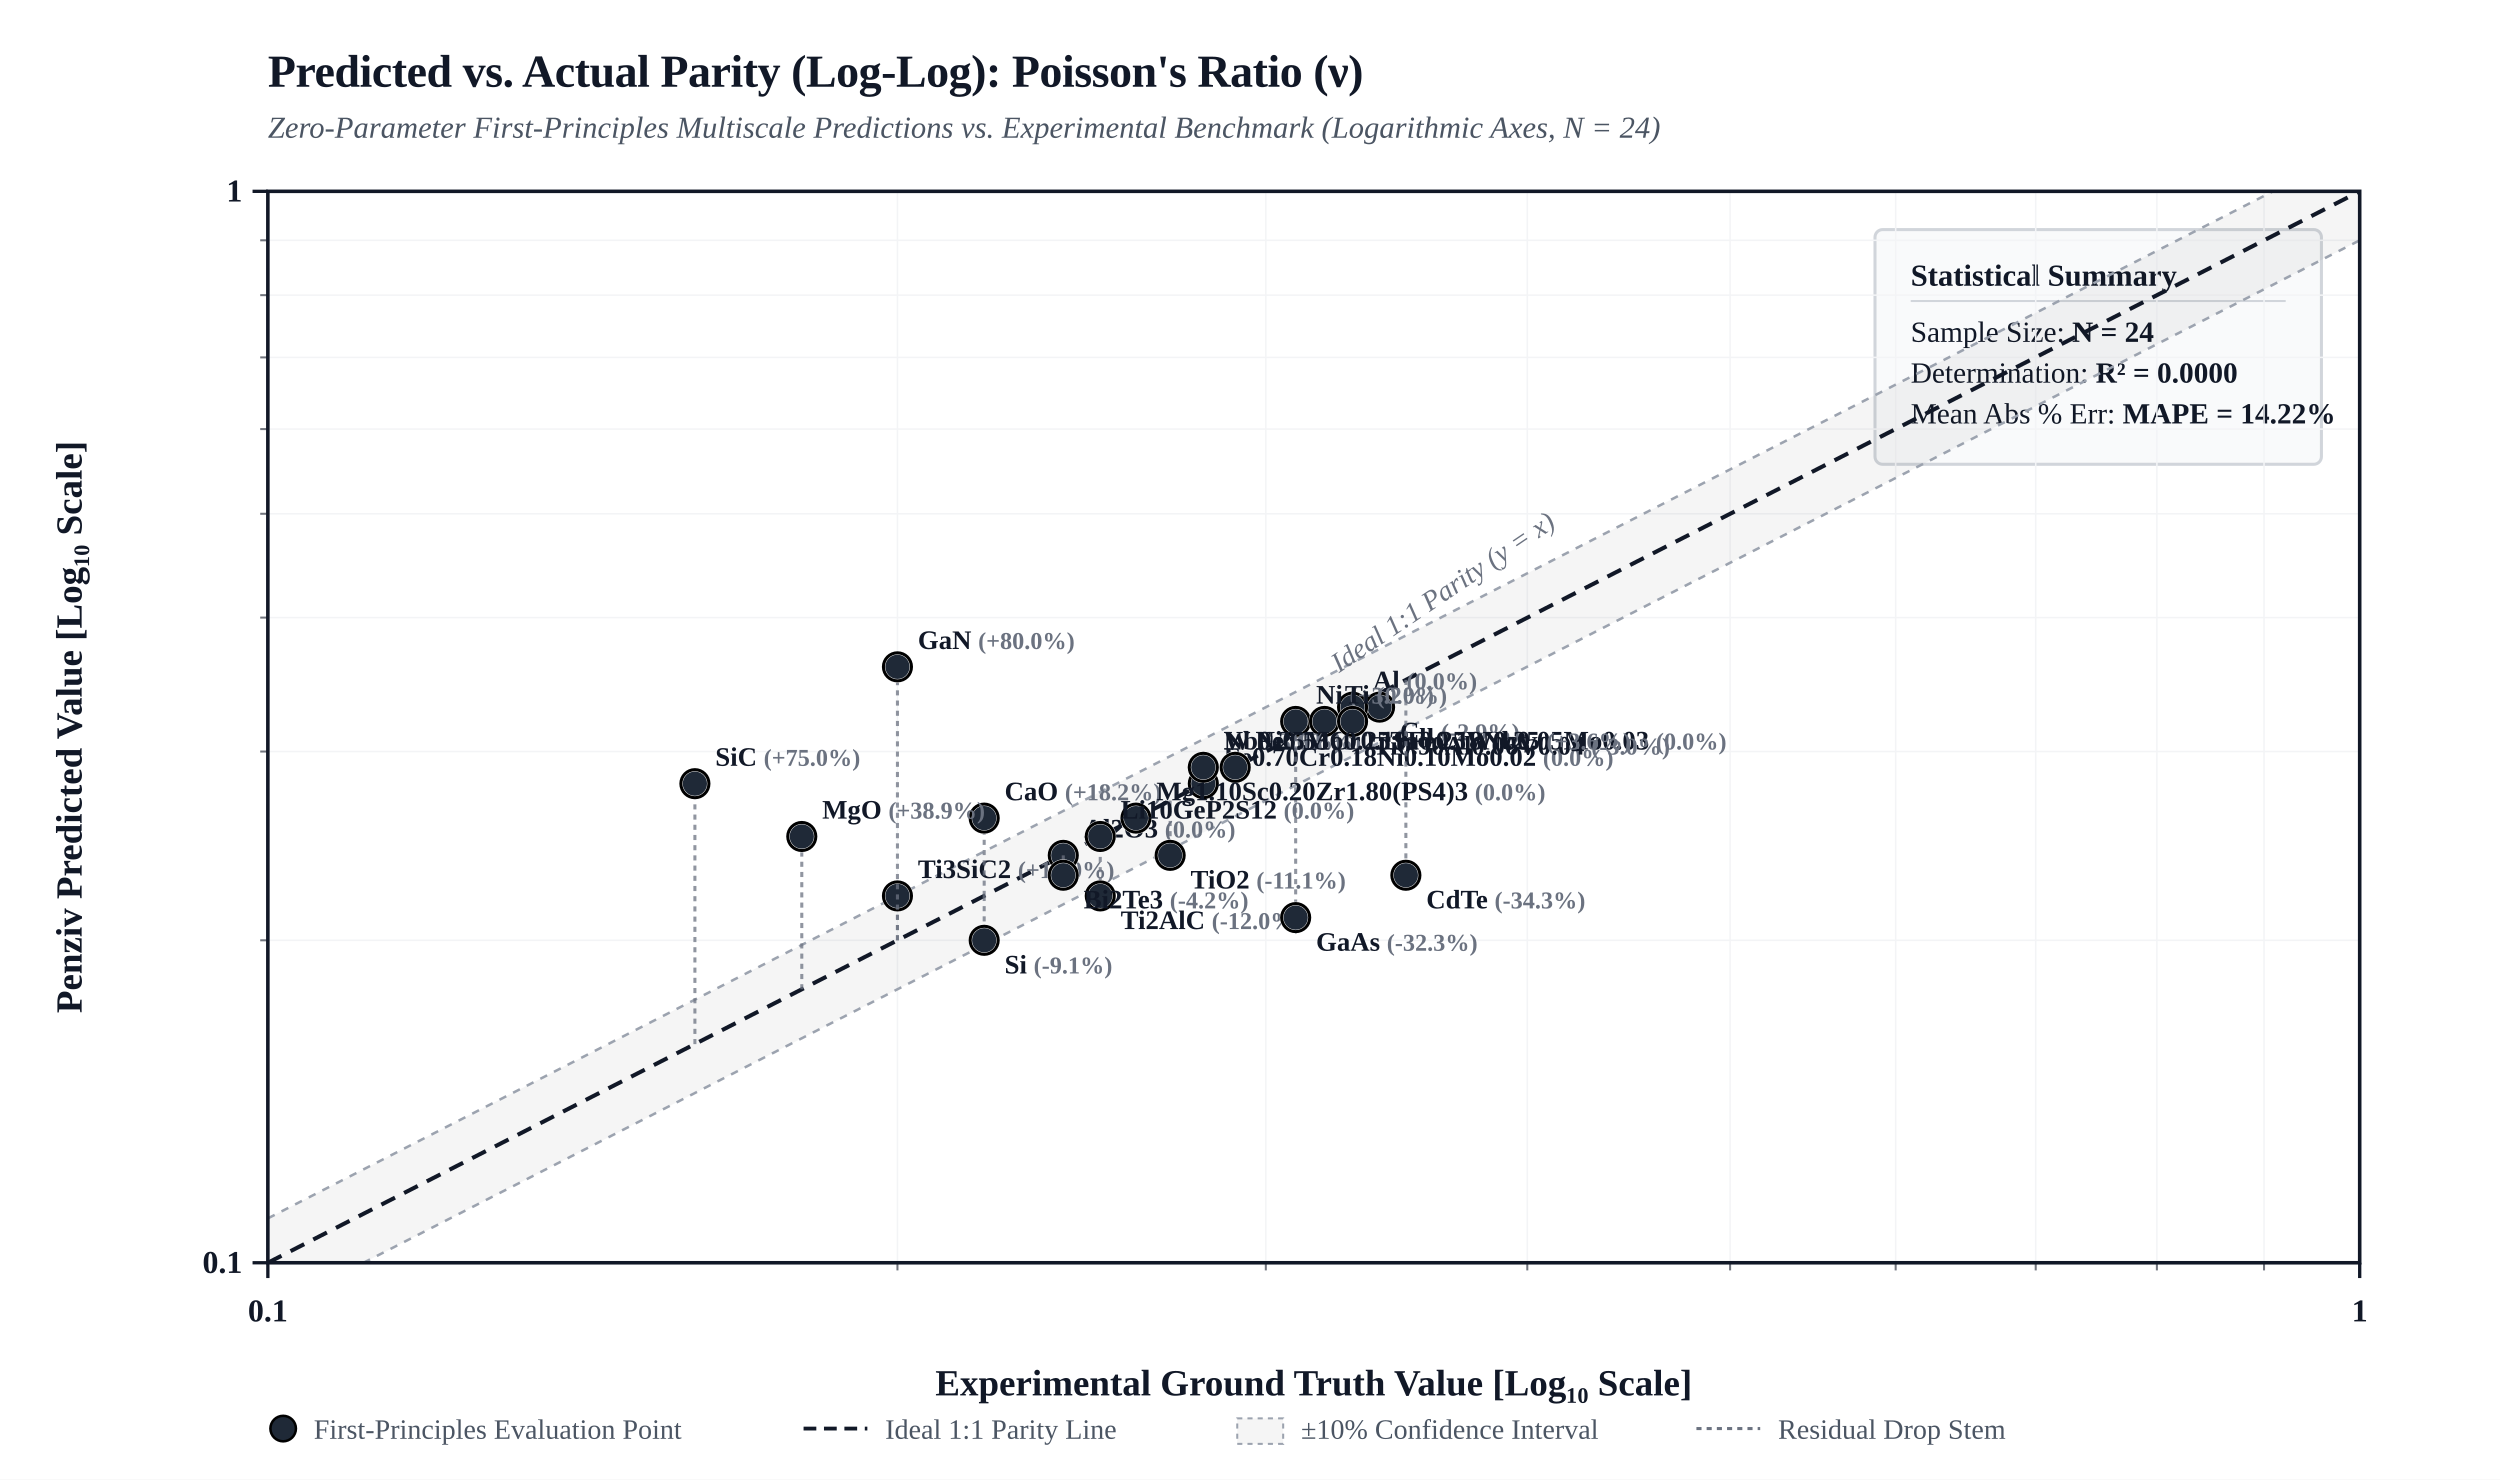
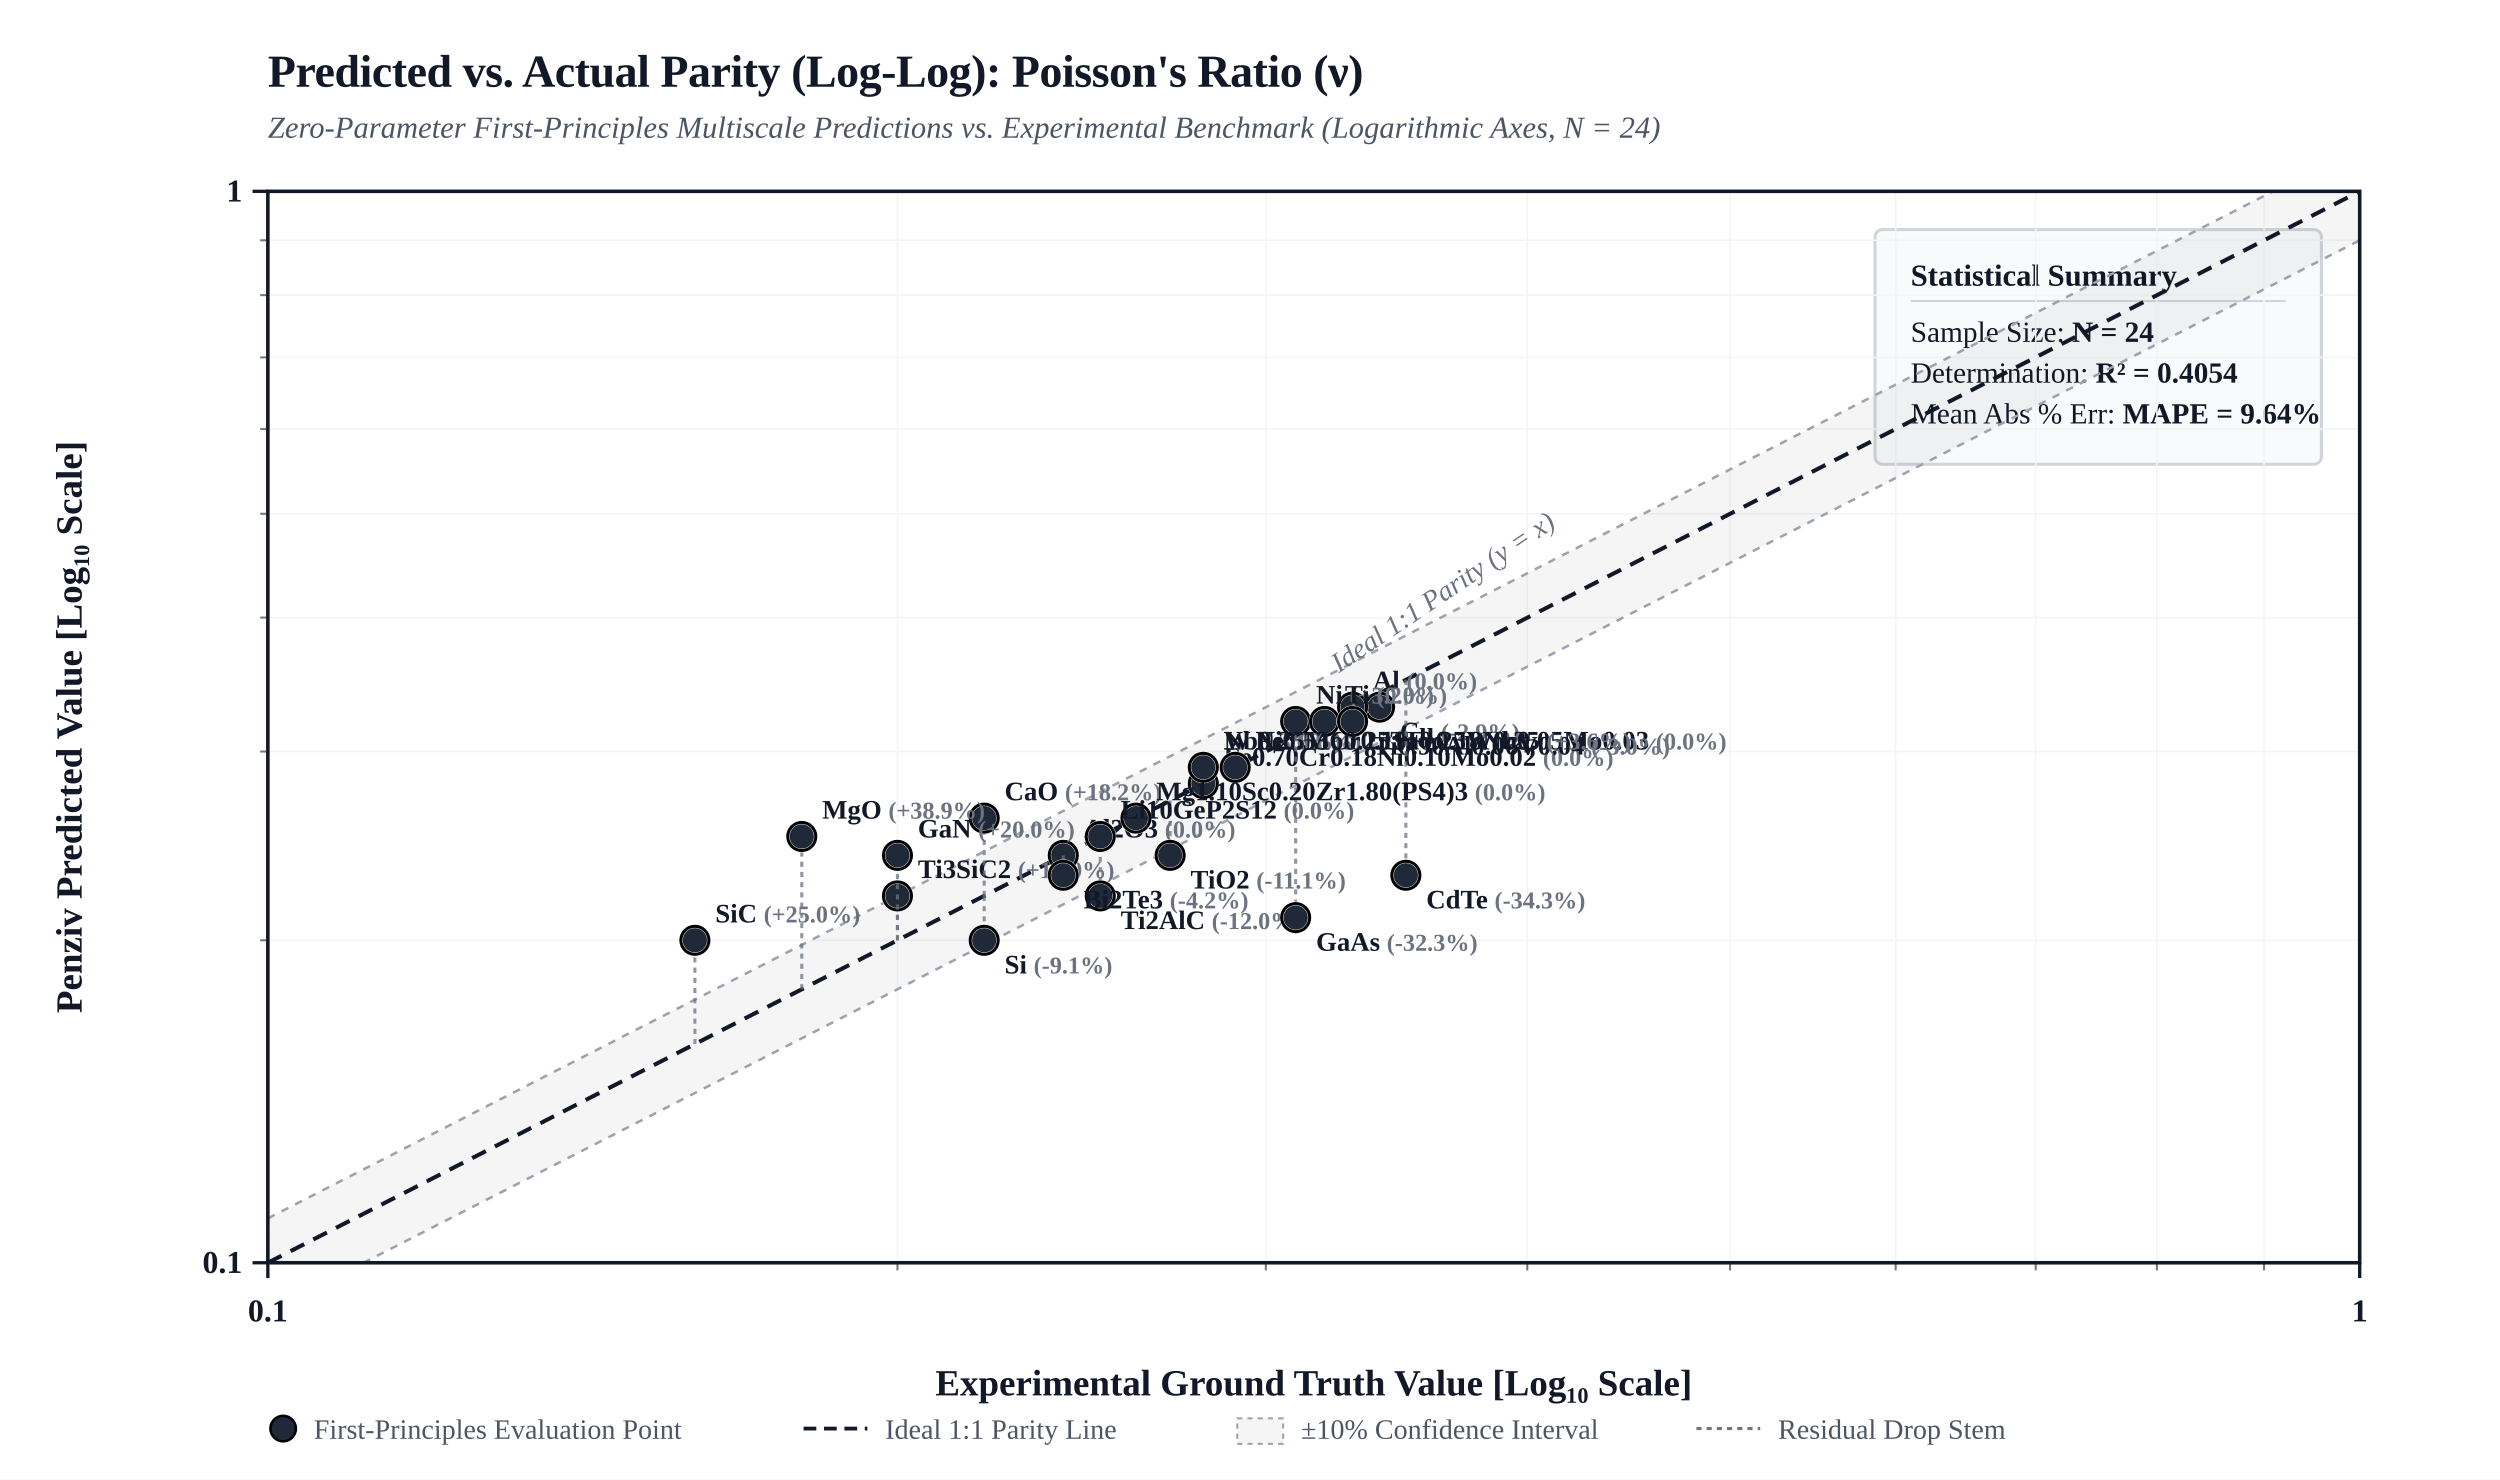
<svg xmlns="http://www.w3.org/2000/svg" viewBox="0 0 980 580" width="100%" height="auto" style="background-color: #FFFFFF; border: 1px solid #E5E7EB; border-radius: 4px; font-family: 'Times New Roman', Times, 'DejaVu Serif', 'TeX Gyre Termes', Georgia, serif;">
  <defs>
    <clipPath id="plotClip">
      <rect x="105" y="75" width="820" height="420" />
    </clipPath>
  </defs>
  <rect x="0" y="0" width="980" height="580" fill="#FFFFFF" />
  <text x="105" y="34" fill="#111827" font-size="18" font-weight="bold" letter-spacing="-0.01em">Predicted vs. Actual Parity (Log-Log): Poisson's Ratio (ν)</text>
  <text x="105" y="54" fill="#4B5563" font-size="12" font-style="italic">Zero-Parameter First-Principles Multiscale Predictions vs. Experimental Benchmark (Logarithmic Axes, N = 24)</text>
  <g transform="translate(735, 90)">
    <rect width="175" height="92" rx="3" fill="#F9FAFB" stroke="#D1D5DB" stroke-width="1.2" />
    <text x="14" y="22" fill="#111827" font-size="12" font-weight="bold">Statistical Summary</text>
    <line x1="14" y1="28" x2="161" y2="28" stroke="#D1D5DB" stroke-width="0.8" />
    <text x="14" y="44" fill="#111827" font-size="11.5">Sample Size: <tspan font-weight="bold">N = 24</tspan>
    </text>
-     <text x="14" y="60" fill="#111827" font-size="11.5">Determination: <tspan font-weight="bold">R² = 0.0000</tspan>
+     <text x="14" y="60" fill="#111827" font-size="11.5">Determination: <tspan font-weight="bold">R² = 0.4054</tspan>
    </text>
-     <text x="14" y="76" fill="#111827" font-size="11.5">Mean Abs % Err: <tspan font-weight="bold">MAPE = 14.22%</tspan>
+     <text x="14" y="76" fill="#111827" font-size="11.5">Mean Abs % Err: <tspan font-weight="bold">MAPE = 9.64%</tspan>
    </text>
  </g>
  <line x1="351.8" y1="75" x2="351.8" y2="495" stroke="#F3F4F6" stroke-width="0.6" />
  <line x1="105" y1="368.6" x2="925" y2="368.6" stroke="#F3F4F6" stroke-width="0.6" />
  <line x1="102" y1="368.6" x2="105" y2="368.6" stroke="#111827" stroke-width="0.8" opacity="0.6" />
  <line x1="351.8" y1="495" x2="351.8" y2="498" stroke="#111827" stroke-width="0.8" opacity="0.6" />
  <line x1="496.2" y1="75" x2="496.2" y2="495" stroke="#F3F4F6" stroke-width="0.6" />
  <line x1="105" y1="294.6" x2="925" y2="294.6" stroke="#F3F4F6" stroke-width="0.6" />
  <line x1="102" y1="294.6" x2="105" y2="294.6" stroke="#111827" stroke-width="0.8" opacity="0.6" />
  <line x1="496.2" y1="495" x2="496.2" y2="498" stroke="#111827" stroke-width="0.8" opacity="0.6" />
  <line x1="598.7" y1="75" x2="598.7" y2="495" stroke="#F3F4F6" stroke-width="0.6" />
  <line x1="105" y1="242.1" x2="925" y2="242.1" stroke="#F3F4F6" stroke-width="0.6" />
  <line x1="102" y1="242.1" x2="105" y2="242.1" stroke="#111827" stroke-width="0.8" opacity="0.6" />
  <line x1="598.7" y1="495" x2="598.7" y2="498" stroke="#111827" stroke-width="0.8" opacity="0.6" />
  <line x1="678.2" y1="75" x2="678.2" y2="495" stroke="#F3F4F6" stroke-width="0.6" />
  <line x1="105" y1="201.4" x2="925" y2="201.4" stroke="#F3F4F6" stroke-width="0.6" />
  <line x1="102" y1="201.4" x2="105" y2="201.4" stroke="#111827" stroke-width="0.8" opacity="0.6" />
  <line x1="678.2" y1="495" x2="678.2" y2="498" stroke="#111827" stroke-width="0.8" opacity="0.6" />
  <line x1="743.1" y1="75" x2="743.1" y2="495" stroke="#F3F4F6" stroke-width="0.6" />
  <line x1="105" y1="168.2" x2="925" y2="168.2" stroke="#F3F4F6" stroke-width="0.6" />
  <line x1="102" y1="168.2" x2="105" y2="168.2" stroke="#111827" stroke-width="0.8" opacity="0.6" />
  <line x1="743.1" y1="495" x2="743.1" y2="498" stroke="#111827" stroke-width="0.8" opacity="0.6" />
  <line x1="798.0" y1="75" x2="798.0" y2="495" stroke="#F3F4F6" stroke-width="0.6" />
  <line x1="105" y1="140.1" x2="925" y2="140.1" stroke="#F3F4F6" stroke-width="0.6" />
  <line x1="102" y1="140.1" x2="105" y2="140.1" stroke="#111827" stroke-width="0.8" opacity="0.6" />
  <line x1="798.0" y1="495" x2="798.0" y2="498" stroke="#111827" stroke-width="0.8" opacity="0.6" />
  <line x1="845.5" y1="75" x2="845.5" y2="495" stroke="#F3F4F6" stroke-width="0.6" />
  <line x1="105" y1="115.7" x2="925" y2="115.7" stroke="#F3F4F6" stroke-width="0.6" />
  <line x1="102" y1="115.7" x2="105" y2="115.7" stroke="#111827" stroke-width="0.8" opacity="0.6" />
  <line x1="845.5" y1="495" x2="845.5" y2="498" stroke="#111827" stroke-width="0.8" opacity="0.6" />
  <line x1="887.5" y1="75" x2="887.5" y2="495" stroke="#F3F4F6" stroke-width="0.6" />
  <line x1="105" y1="94.2" x2="925" y2="94.2" stroke="#F3F4F6" stroke-width="0.6" />
  <line x1="102" y1="94.2" x2="105" y2="94.2" stroke="#111827" stroke-width="0.8" opacity="0.6" />
  <line x1="887.5" y1="495" x2="887.5" y2="498" stroke="#111827" stroke-width="0.8" opacity="0.6" />
  <line x1="105.0" y1="75" x2="105.0" y2="495" stroke="#E5E7EB" stroke-width="1.0" stroke-dasharray="3,3" />
  <line x1="105" y1="495.0" x2="925" y2="495.0" stroke="#E5E7EB" stroke-width="1.0" stroke-dasharray="3,3" />
  <line x1="99" y1="495.0" x2="105" y2="495.0" stroke="#111827" stroke-width="1.3" />
  <text x="95" y="499.0" fill="#111827" font-size="12.5" font-weight="bold" text-anchor="end">0.1</text>
  <line x1="105.0" y1="495" x2="105.0" y2="501" stroke="#111827" stroke-width="1.3" />
  <text x="105.0" y="518.0" fill="#111827" font-size="12.5" font-weight="bold" text-anchor="middle">0.1</text>
  <line x1="925.0" y1="75" x2="925.0" y2="495" stroke="#E5E7EB" stroke-width="1.0" stroke-dasharray="3,3" />
  <line x1="105" y1="75.0" x2="925" y2="75.0" stroke="#E5E7EB" stroke-width="1.0" stroke-dasharray="3,3" />
  <line x1="99" y1="75.0" x2="105" y2="75.0" stroke="#111827" stroke-width="1.3" />
  <text x="95" y="79.0" fill="#111827" font-size="12.5" font-weight="bold" text-anchor="end">1</text>
  <line x1="925.0" y1="495" x2="925.0" y2="501" stroke="#111827" stroke-width="1.3" />
  <text x="925.0" y="518.0" fill="#111827" font-size="12.5" font-weight="bold" text-anchor="middle">1</text>
  <polygon points="105.0,477.6 925.0,57.6 925.0,94.2 105.0,514.2" fill="rgba(0, 0, 0, 0.04)" clip-path="url(#plotClip)" />
  <line x1="105.0" y1="477.6" x2="925.0" y2="57.6" stroke="#9CA3AF" stroke-width="1.0" stroke-dasharray="3,3" clip-path="url(#plotClip)" />
  <line x1="105.0" y1="514.2" x2="925.0" y2="94.2" stroke="#9CA3AF" stroke-width="1.0" stroke-dasharray="3,3" clip-path="url(#plotClip)" />
  <line x1="105.0" y1="495.0" x2="925.0" y2="75.0" stroke="#111827" stroke-width="1.6" stroke-dasharray="6,4" clip-path="url(#plotClip)" />
  <text x="535.0" y="273.0" fill="#6B7280" font-size="11" font-style="italic" transform="rotate(-34 515.0 285.0)">Ideal 1:1 Parity (y = x)</text>
  <rect x="105" y="75" width="820" height="420" fill="none" stroke="#111827" stroke-width="1.4" />
  <text x="515.0" y="547.0" fill="#111827" font-size="14.5" font-weight="bold" text-anchor="middle">Experimental Ground Truth Value [Log₁₀ Scale]</text>
  <text x="32" y="285.0" fill="#111827" font-size="14.5" font-weight="bold" text-anchor="middle" transform="rotate(-90 32 285.0)">Penziv Predicted Value [Log₁₀ Scale]</text>
  <line x1="540.8" y1="271.8" x2="540.8" y2="277.2" stroke="#6B7280" stroke-width="1.2" stroke-dasharray="2,2" opacity="0.75" clip-path="url(#plotClip)" />
  <circle cx="540.8" cy="277.2" r="5.5" fill="#1F2937" stroke="#FFFFFF" stroke-width="1.5" />
  <circle cx="540.8" cy="277.2" r="5.5" fill="none" stroke="#000000" stroke-width="1.2" />
  <text x="548.8" y="290.2" fill="#111827" font-size="10.5" font-weight="600" text-anchor="start">Cu <tspan fill="#6B7280" font-size="9.5">(-2.9%)</tspan>
  </text>
  <line x1="530.2" y1="277.2" x2="530.2" y2="277.2" stroke="#6B7280" stroke-width="1.2" stroke-dasharray="2,2" opacity="0.75" clip-path="url(#plotClip)" />
  <circle cx="530.2" cy="277.2" r="5.5" fill="#1F2937" stroke="#FFFFFF" stroke-width="1.5" />
  <circle cx="530.2" cy="277.2" r="5.5" fill="none" stroke="#000000" stroke-width="1.2" />
  <text x="538.2" y="270.2" fill="#111827" font-size="10.5" font-weight="600" text-anchor="start">Al <tspan fill="#6B7280" font-size="9.5">(0.0%)</tspan>
  </text>
  <line x1="507.9" y1="288.6" x2="507.9" y2="282.8" stroke="#6B7280" stroke-width="1.2" stroke-dasharray="2,2" opacity="0.75" clip-path="url(#plotClip)" />
  <circle cx="507.9" cy="282.8" r="5.5" fill="#1F2937" stroke="#FFFFFF" stroke-width="1.5" />
  <circle cx="507.9" cy="282.8" r="5.5" fill="none" stroke="#000000" stroke-width="1.2" />
  <text x="515.9" y="275.8" fill="#111827" font-size="10.5" font-weight="600" text-anchor="start">Ni <tspan fill="#6B7280" font-size="9.5">(+3.2%)</tspan>
  </text>
  <line x1="519.2" y1="282.8" x2="519.2" y2="282.8" stroke="#6B7280" stroke-width="1.2" stroke-dasharray="2,2" opacity="0.75" clip-path="url(#plotClip)" />
  <circle cx="519.2" cy="282.8" r="5.5" fill="#1F2937" stroke="#FFFFFF" stroke-width="1.5" />
  <circle cx="519.2" cy="282.8" r="5.5" fill="none" stroke="#000000" stroke-width="1.2" />
  <text x="527.2" y="275.8" fill="#111827" font-size="10.5" font-weight="600" text-anchor="start">Ti <tspan fill="#6B7280" font-size="9.5">(0.0%)</tspan>
  </text>
  <line x1="471.7" y1="307.2" x2="471.7" y2="300.8" stroke="#6B7280" stroke-width="1.2" stroke-dasharray="2,2" opacity="0.75" clip-path="url(#plotClip)" />
  <circle cx="471.7" cy="300.8" r="5.5" fill="#1F2937" stroke="#FFFFFF" stroke-width="1.5" />
  <circle cx="471.7" cy="300.8" r="5.5" fill="none" stroke="#000000" stroke-width="1.2" />
  <text x="479.7" y="293.8" fill="#111827" font-size="10.5" font-weight="600" text-anchor="start">W <tspan fill="#6B7280" font-size="9.5">(+3.6%)</tspan>
  </text>
  <line x1="484.2" y1="300.8" x2="484.2" y2="300.8" stroke="#6B7280" stroke-width="1.2" stroke-dasharray="2,2" opacity="0.75" clip-path="url(#plotClip)" />
  <circle cx="484.2" cy="300.8" r="5.5" fill="#1F2937" stroke="#FFFFFF" stroke-width="1.5" />
  <circle cx="484.2" cy="300.8" r="5.5" fill="none" stroke="#000000" stroke-width="1.2" />
  <text x="492.2" y="293.8" fill="#111827" font-size="10.5" font-weight="600" text-anchor="start">Fe <tspan fill="#6B7280" font-size="9.5">(0.0%)</tspan>
  </text>
  <line x1="471.7" y1="307.2" x2="471.7" y2="307.2" stroke="#6B7280" stroke-width="1.2" stroke-dasharray="2,2" opacity="0.75" clip-path="url(#plotClip)" />
  <circle cx="471.7" cy="307.2" r="5.5" fill="#1F2937" stroke="#FFFFFF" stroke-width="1.5" />
  <circle cx="471.7" cy="307.2" r="5.5" fill="none" stroke="#000000" stroke-width="1.2" />
  <text x="479.7" y="300.2" fill="#111827" font-size="10.5" font-weight="600" text-anchor="start">Fe0.70Cr0.18Ni0.10Mo0.02 <tspan fill="#6B7280" font-size="9.5">(0.0%)</tspan>
  </text>
  <line x1="484.2" y1="300.8" x2="484.2" y2="300.8" stroke="#6B7280" stroke-width="1.2" stroke-dasharray="2,2" opacity="0.75" clip-path="url(#plotClip)" />
  <circle cx="484.2" cy="300.8" r="5.5" fill="#1F2937" stroke="#FFFFFF" stroke-width="1.5" />
  <circle cx="484.2" cy="300.8" r="5.5" fill="none" stroke="#000000" stroke-width="1.2" />
  <text x="492.2" y="293.8" fill="#111827" font-size="10.5" font-weight="600" text-anchor="start">Ni0.53Cr0.19Fe0.18Nb0.05Mo0.03 <tspan fill="#6B7280" font-size="9.5">(0.0%)</tspan>
  </text>
  <line x1="530.2" y1="277.2" x2="530.2" y2="282.8" stroke="#6B7280" stroke-width="1.2" stroke-dasharray="2,2" opacity="0.75" clip-path="url(#plotClip)" />
  <circle cx="530.2" cy="282.8" r="5.5" fill="#1F2937" stroke="#FFFFFF" stroke-width="1.5" />
  <circle cx="530.2" cy="282.8" r="5.5" fill="none" stroke="#000000" stroke-width="1.2" />
  <text x="538.2" y="295.8" fill="#111827" font-size="10.5" font-weight="600" text-anchor="start">Ti0.90Al0.06V0.04 <tspan fill="#6B7280" font-size="9.5">(-3.0%)</tspan>
  </text>
  <line x1="471.7" y1="307.2" x2="471.7" y2="300.8" stroke="#6B7280" stroke-width="1.2" stroke-dasharray="2,2" opacity="0.75" clip-path="url(#plotClip)" />
  <circle cx="471.7" cy="300.8" r="5.5" fill="#1F2937" stroke="#FFFFFF" stroke-width="1.5" />
  <circle cx="471.7" cy="300.8" r="5.5" fill="none" stroke="#000000" stroke-width="1.2" />
  <text x="479.7" y="293.8" fill="#111827" font-size="10.5" font-weight="600" text-anchor="start">Nb0.25Mo0.25Ta0.25W0.25 <tspan fill="#6B7280" font-size="9.5">(+3.6%)</tspan>
  </text>
  <line x1="351.8" y1="368.6" x2="351.8" y2="351.2" stroke="#6B7280" stroke-width="1.2" stroke-dasharray="2,2" opacity="0.75" clip-path="url(#plotClip)" />
  <circle cx="351.8" cy="351.2" r="5.5" fill="#1F2937" stroke="#FFFFFF" stroke-width="1.5" />
  <circle cx="351.8" cy="351.2" r="5.5" fill="none" stroke="#000000" stroke-width="1.2" />
  <text x="359.8" y="344.2" fill="#111827" font-size="10.5" font-weight="600" text-anchor="start">Ti3SiC2 <tspan fill="#6B7280" font-size="9.5">(+10.0%)</tspan>
  </text>
  <line x1="431.3" y1="327.9" x2="431.3" y2="351.2" stroke="#6B7280" stroke-width="1.2" stroke-dasharray="2,2" opacity="0.75" clip-path="url(#plotClip)" />
  <circle cx="431.3" cy="351.2" r="5.5" fill="#1F2937" stroke="#FFFFFF" stroke-width="1.5" />
  <circle cx="431.3" cy="351.2" r="5.5" fill="none" stroke="#000000" stroke-width="1.2" />
  <text x="439.3" y="364.2" fill="#111827" font-size="10.5" font-weight="600" text-anchor="start">Ti2AlC <tspan fill="#6B7280" font-size="9.5">(-12.0%)</tspan>
  </text>
  <line x1="385.8" y1="351.2" x2="385.8" y2="320.7" stroke="#6B7280" stroke-width="1.2" stroke-dasharray="2,2" opacity="0.75" clip-path="url(#plotClip)" />
  <circle cx="385.8" cy="320.7" r="5.5" fill="#1F2937" stroke="#FFFFFF" stroke-width="1.5" />
  <circle cx="385.8" cy="320.7" r="5.5" fill="none" stroke="#000000" stroke-width="1.2" />
  <text x="393.8" y="313.7" fill="#111827" font-size="10.5" font-weight="600" text-anchor="start">CaO <tspan fill="#6B7280" font-size="9.5">(+18.2%)</tspan>
  </text>
  <line x1="314.3" y1="387.8" x2="314.3" y2="327.9" stroke="#6B7280" stroke-width="1.2" stroke-dasharray="2,2" opacity="0.75" clip-path="url(#plotClip)" />
  <circle cx="314.3" cy="327.9" r="5.5" fill="#1F2937" stroke="#FFFFFF" stroke-width="1.5" />
  <circle cx="314.3" cy="327.9" r="5.5" fill="none" stroke="#000000" stroke-width="1.2" />
  <text x="322.3" y="320.9" fill="#111827" font-size="10.5" font-weight="600" text-anchor="start">MgO <tspan fill="#6B7280" font-size="9.5">(+38.9%)</tspan>
  </text>
  <line x1="416.8" y1="335.3" x2="416.8" y2="335.3" stroke="#6B7280" stroke-width="1.2" stroke-dasharray="2,2" opacity="0.75" clip-path="url(#plotClip)" />
  <circle cx="416.8" cy="335.3" r="5.5" fill="#1F2937" stroke="#FFFFFF" stroke-width="1.5" />
  <circle cx="416.8" cy="335.3" r="5.5" fill="none" stroke="#000000" stroke-width="1.2" />
  <text x="424.8" y="328.3" fill="#111827" font-size="10.5" font-weight="600" text-anchor="start">Al2O3 <tspan fill="#6B7280" font-size="9.5">(0.0%)</tspan>
  </text>
  <line x1="458.7" y1="313.8" x2="458.7" y2="335.3" stroke="#6B7280" stroke-width="1.2" stroke-dasharray="2,2" opacity="0.75" clip-path="url(#plotClip)" />
  <circle cx="458.7" cy="335.3" r="5.5" fill="#1F2937" stroke="#FFFFFF" stroke-width="1.5" />
  <circle cx="458.7" cy="335.3" r="5.5" fill="none" stroke="#000000" stroke-width="1.2" />
  <text x="466.7" y="348.3" fill="#111827" font-size="10.5" font-weight="600" text-anchor="start">TiO2 <tspan fill="#6B7280" font-size="9.5">(-11.1%)</tspan>
  </text>
-   <line x1="272.4" y1="409.3" x2="272.4" y2="307.2" stroke="#6B7280" stroke-width="1.2" stroke-dasharray="2,2" opacity="0.75" clip-path="url(#plotClip)" />
-   <circle cx="272.4" cy="307.2" r="5.5" fill="#1F2937" stroke="#FFFFFF" stroke-width="1.5" />
-   <circle cx="272.4" cy="307.2" r="5.5" fill="none" stroke="#000000" stroke-width="1.2" />
-   <text x="280.4" y="300.2" fill="#111827" font-size="10.5" font-weight="600" text-anchor="start">SiC <tspan fill="#6B7280" font-size="9.5">(+75.0%)</tspan>
-   </text>
-   <line x1="351.8" y1="368.6" x2="351.8" y2="261.4" stroke="#6B7280" stroke-width="1.2" stroke-dasharray="2,2" opacity="0.75" clip-path="url(#plotClip)" />
-   <circle cx="351.8" cy="261.4" r="5.5" fill="#1F2937" stroke="#FFFFFF" stroke-width="1.5" />
-   <circle cx="351.8" cy="261.4" r="5.5" fill="none" stroke="#000000" stroke-width="1.2" />
-   <text x="359.8" y="254.4" fill="#111827" font-size="10.5" font-weight="600" text-anchor="start">GaN <tspan fill="#6B7280" font-size="9.5">(+80.0%)</tspan>
+   <line x1="272.4" y1="409.3" x2="272.4" y2="368.6" stroke="#6B7280" stroke-width="1.2" stroke-dasharray="2,2" opacity="0.75" clip-path="url(#plotClip)" />
+   <circle cx="272.4" cy="368.6" r="5.5" fill="#1F2937" stroke="#FFFFFF" stroke-width="1.5" />
+   <circle cx="272.4" cy="368.6" r="5.5" fill="none" stroke="#000000" stroke-width="1.2" />
+   <text x="280.4" y="361.6" fill="#111827" font-size="10.5" font-weight="600" text-anchor="start">SiC <tspan fill="#6B7280" font-size="9.5">(+25.0%)</tspan>
+   </text>
+   <line x1="351.8" y1="368.6" x2="351.8" y2="335.3" stroke="#6B7280" stroke-width="1.2" stroke-dasharray="2,2" opacity="0.75" clip-path="url(#plotClip)" />
+   <circle cx="351.8" cy="335.3" r="5.5" fill="#1F2937" stroke="#FFFFFF" stroke-width="1.5" />
+   <circle cx="351.8" cy="335.3" r="5.5" fill="none" stroke="#000000" stroke-width="1.2" />
+   <text x="359.8" y="328.3" fill="#111827" font-size="10.5" font-weight="600" text-anchor="start">GaN <tspan fill="#6B7280" font-size="9.5">(+20.0%)</tspan>
  </text>
  <line x1="385.8" y1="351.2" x2="385.8" y2="368.6" stroke="#6B7280" stroke-width="1.2" stroke-dasharray="2,2" opacity="0.75" clip-path="url(#plotClip)" />
  <circle cx="385.8" cy="368.6" r="5.5" fill="#1F2937" stroke="#FFFFFF" stroke-width="1.5" />
  <circle cx="385.8" cy="368.6" r="5.5" fill="none" stroke="#000000" stroke-width="1.2" />
  <text x="393.8" y="381.6" fill="#111827" font-size="10.5" font-weight="600" text-anchor="start">Si <tspan fill="#6B7280" font-size="9.5">(-9.1%)</tspan>
  </text>
  <line x1="507.9" y1="288.6" x2="507.9" y2="359.7" stroke="#6B7280" stroke-width="1.2" stroke-dasharray="2,2" opacity="0.75" clip-path="url(#plotClip)" />
  <circle cx="507.9" cy="359.7" r="5.5" fill="#1F2937" stroke="#FFFFFF" stroke-width="1.5" />
  <circle cx="507.9" cy="359.7" r="5.5" fill="none" stroke="#000000" stroke-width="1.2" />
  <text x="515.9" y="372.7" fill="#111827" font-size="10.5" font-weight="600" text-anchor="start">GaAs <tspan fill="#6B7280" font-size="9.5">(-32.3%)</tspan>
  </text>
  <line x1="551.1" y1="266.5" x2="551.1" y2="343.1" stroke="#6B7280" stroke-width="1.2" stroke-dasharray="2,2" opacity="0.75" clip-path="url(#plotClip)" />
  <circle cx="551.1" cy="343.1" r="5.5" fill="#1F2937" stroke="#FFFFFF" stroke-width="1.5" />
  <circle cx="551.1" cy="343.1" r="5.5" fill="none" stroke="#000000" stroke-width="1.2" />
  <text x="559.1" y="356.1" fill="#111827" font-size="10.5" font-weight="600" text-anchor="start">CdTe <tspan fill="#6B7280" font-size="9.5">(-34.3%)</tspan>
  </text>
  <line x1="416.8" y1="335.3" x2="416.8" y2="343.1" stroke="#6B7280" stroke-width="1.2" stroke-dasharray="2,2" opacity="0.75" clip-path="url(#plotClip)" />
  <circle cx="416.8" cy="343.1" r="5.5" fill="#1F2937" stroke="#FFFFFF" stroke-width="1.5" />
  <circle cx="416.8" cy="343.1" r="5.5" fill="none" stroke="#000000" stroke-width="1.2" />
  <text x="424.8" y="356.1" fill="#111827" font-size="10.5" font-weight="600" text-anchor="start">Bi2Te3 <tspan fill="#6B7280" font-size="9.5">(-4.2%)</tspan>
  </text>
  <line x1="445.3" y1="320.7" x2="445.3" y2="320.7" stroke="#6B7280" stroke-width="1.2" stroke-dasharray="2,2" opacity="0.75" clip-path="url(#plotClip)" />
  <circle cx="445.3" cy="320.7" r="5.5" fill="#1F2937" stroke="#FFFFFF" stroke-width="1.5" />
  <circle cx="445.3" cy="320.7" r="5.5" fill="none" stroke="#000000" stroke-width="1.2" />
  <text x="453.3" y="313.7" fill="#111827" font-size="10.5" font-weight="600" text-anchor="start">Mg1.10Sc0.20Zr1.80(PS4)3 <tspan fill="#6B7280" font-size="9.5">(0.0%)</tspan>
  </text>
  <line x1="431.3" y1="327.9" x2="431.3" y2="327.9" stroke="#6B7280" stroke-width="1.2" stroke-dasharray="2,2" opacity="0.75" clip-path="url(#plotClip)" />
  <circle cx="431.3" cy="327.9" r="5.5" fill="#1F2937" stroke="#FFFFFF" stroke-width="1.5" />
  <circle cx="431.3" cy="327.9" r="5.5" fill="none" stroke="#000000" stroke-width="1.2" />
  <text x="439.3" y="320.9" fill="#111827" font-size="10.5" font-weight="600" text-anchor="start">Li10GeP2S12 <tspan fill="#6B7280" font-size="9.5">(0.0%)</tspan>
  </text>
  <g transform="translate(105, 564)" font-size="11" fill="#4B5563">
    <circle cx="6" cy="-4" r="5" fill="#1F2937" stroke="#000000" stroke-width="1.0" />
    <text x="18" y="0">First-Principles Evaluation Point</text>
    <line x1="210" y1="-4" x2="235" y2="-4" stroke="#111827" stroke-dasharray="5,3" stroke-width="1.5" />
    <text x="242" y="0">Ideal 1:1 Parity Line</text>
    <rect x="380" y="-8" width="18" height="10" fill="rgba(0, 0, 0, 0.04)" stroke="#9CA3AF" stroke-dasharray="2,2" stroke-width="0.8" />
    <text x="405" y="0">±10% Confidence Interval</text>
    <line x1="560" y1="-4" x2="585" y2="-4" stroke="#6B7280" stroke-dasharray="2,2" stroke-width="1.2" />
    <text x="592" y="0">Residual Drop Stem</text>
  </g>
</svg>
